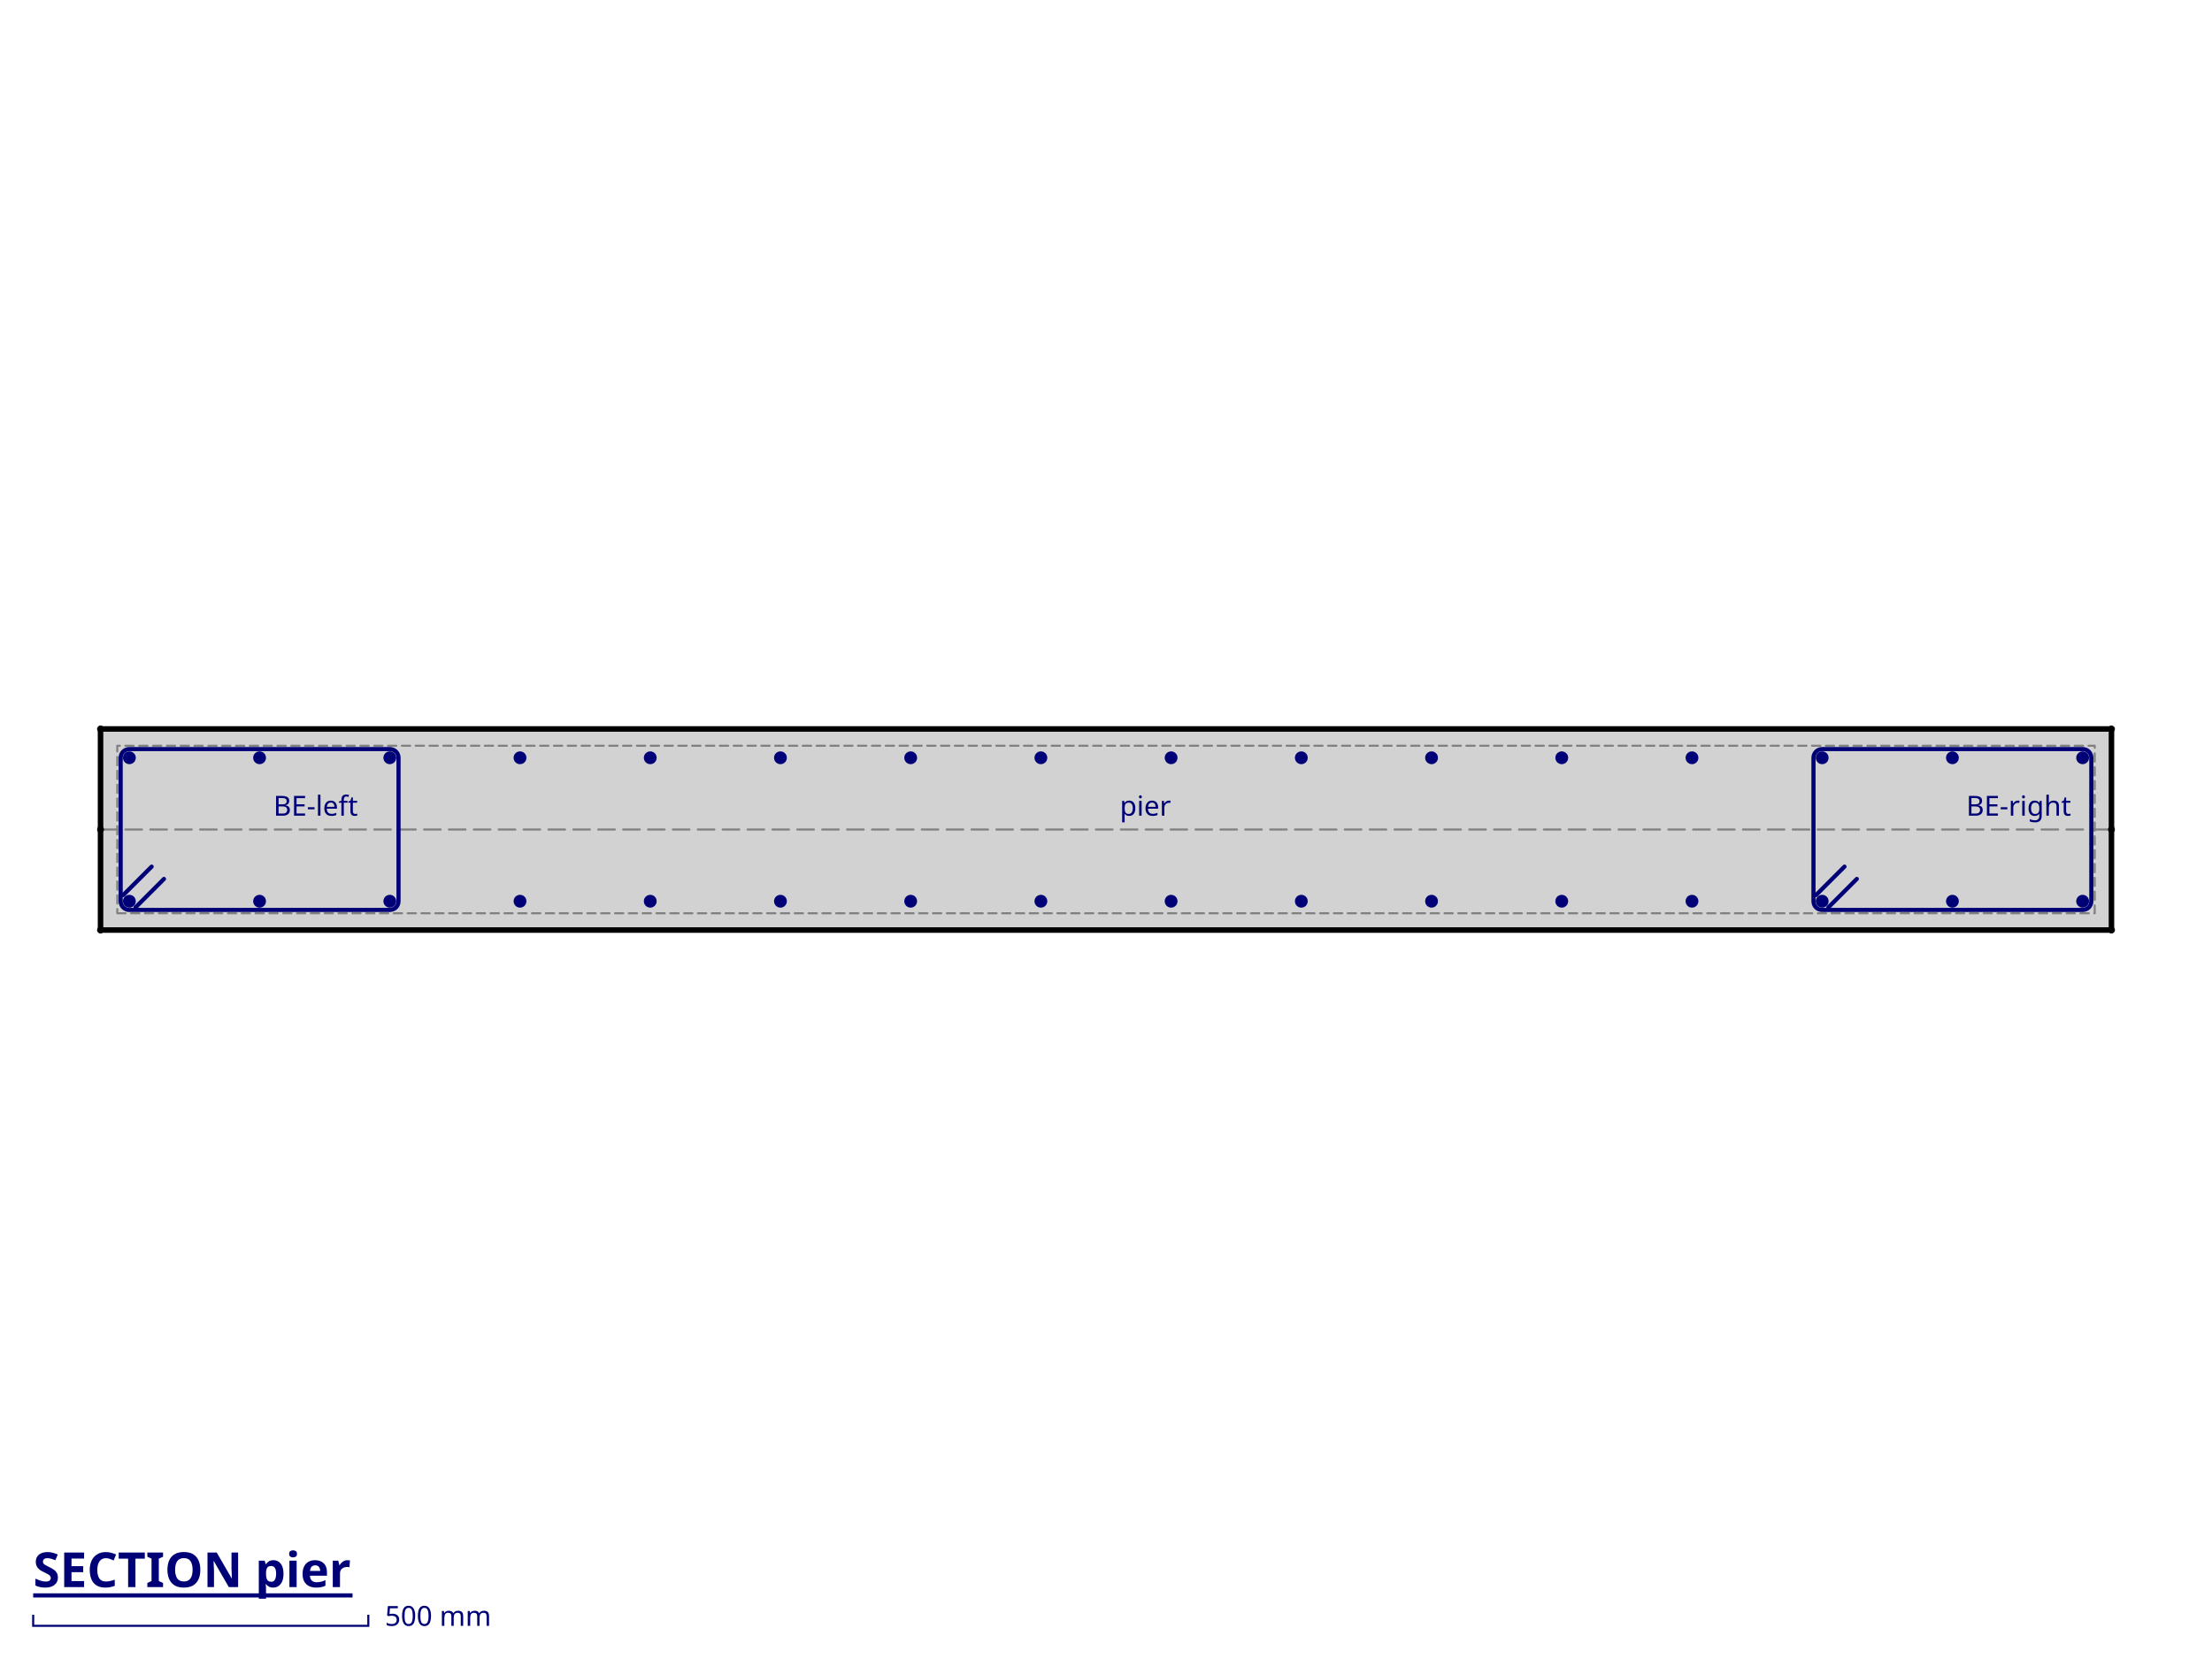
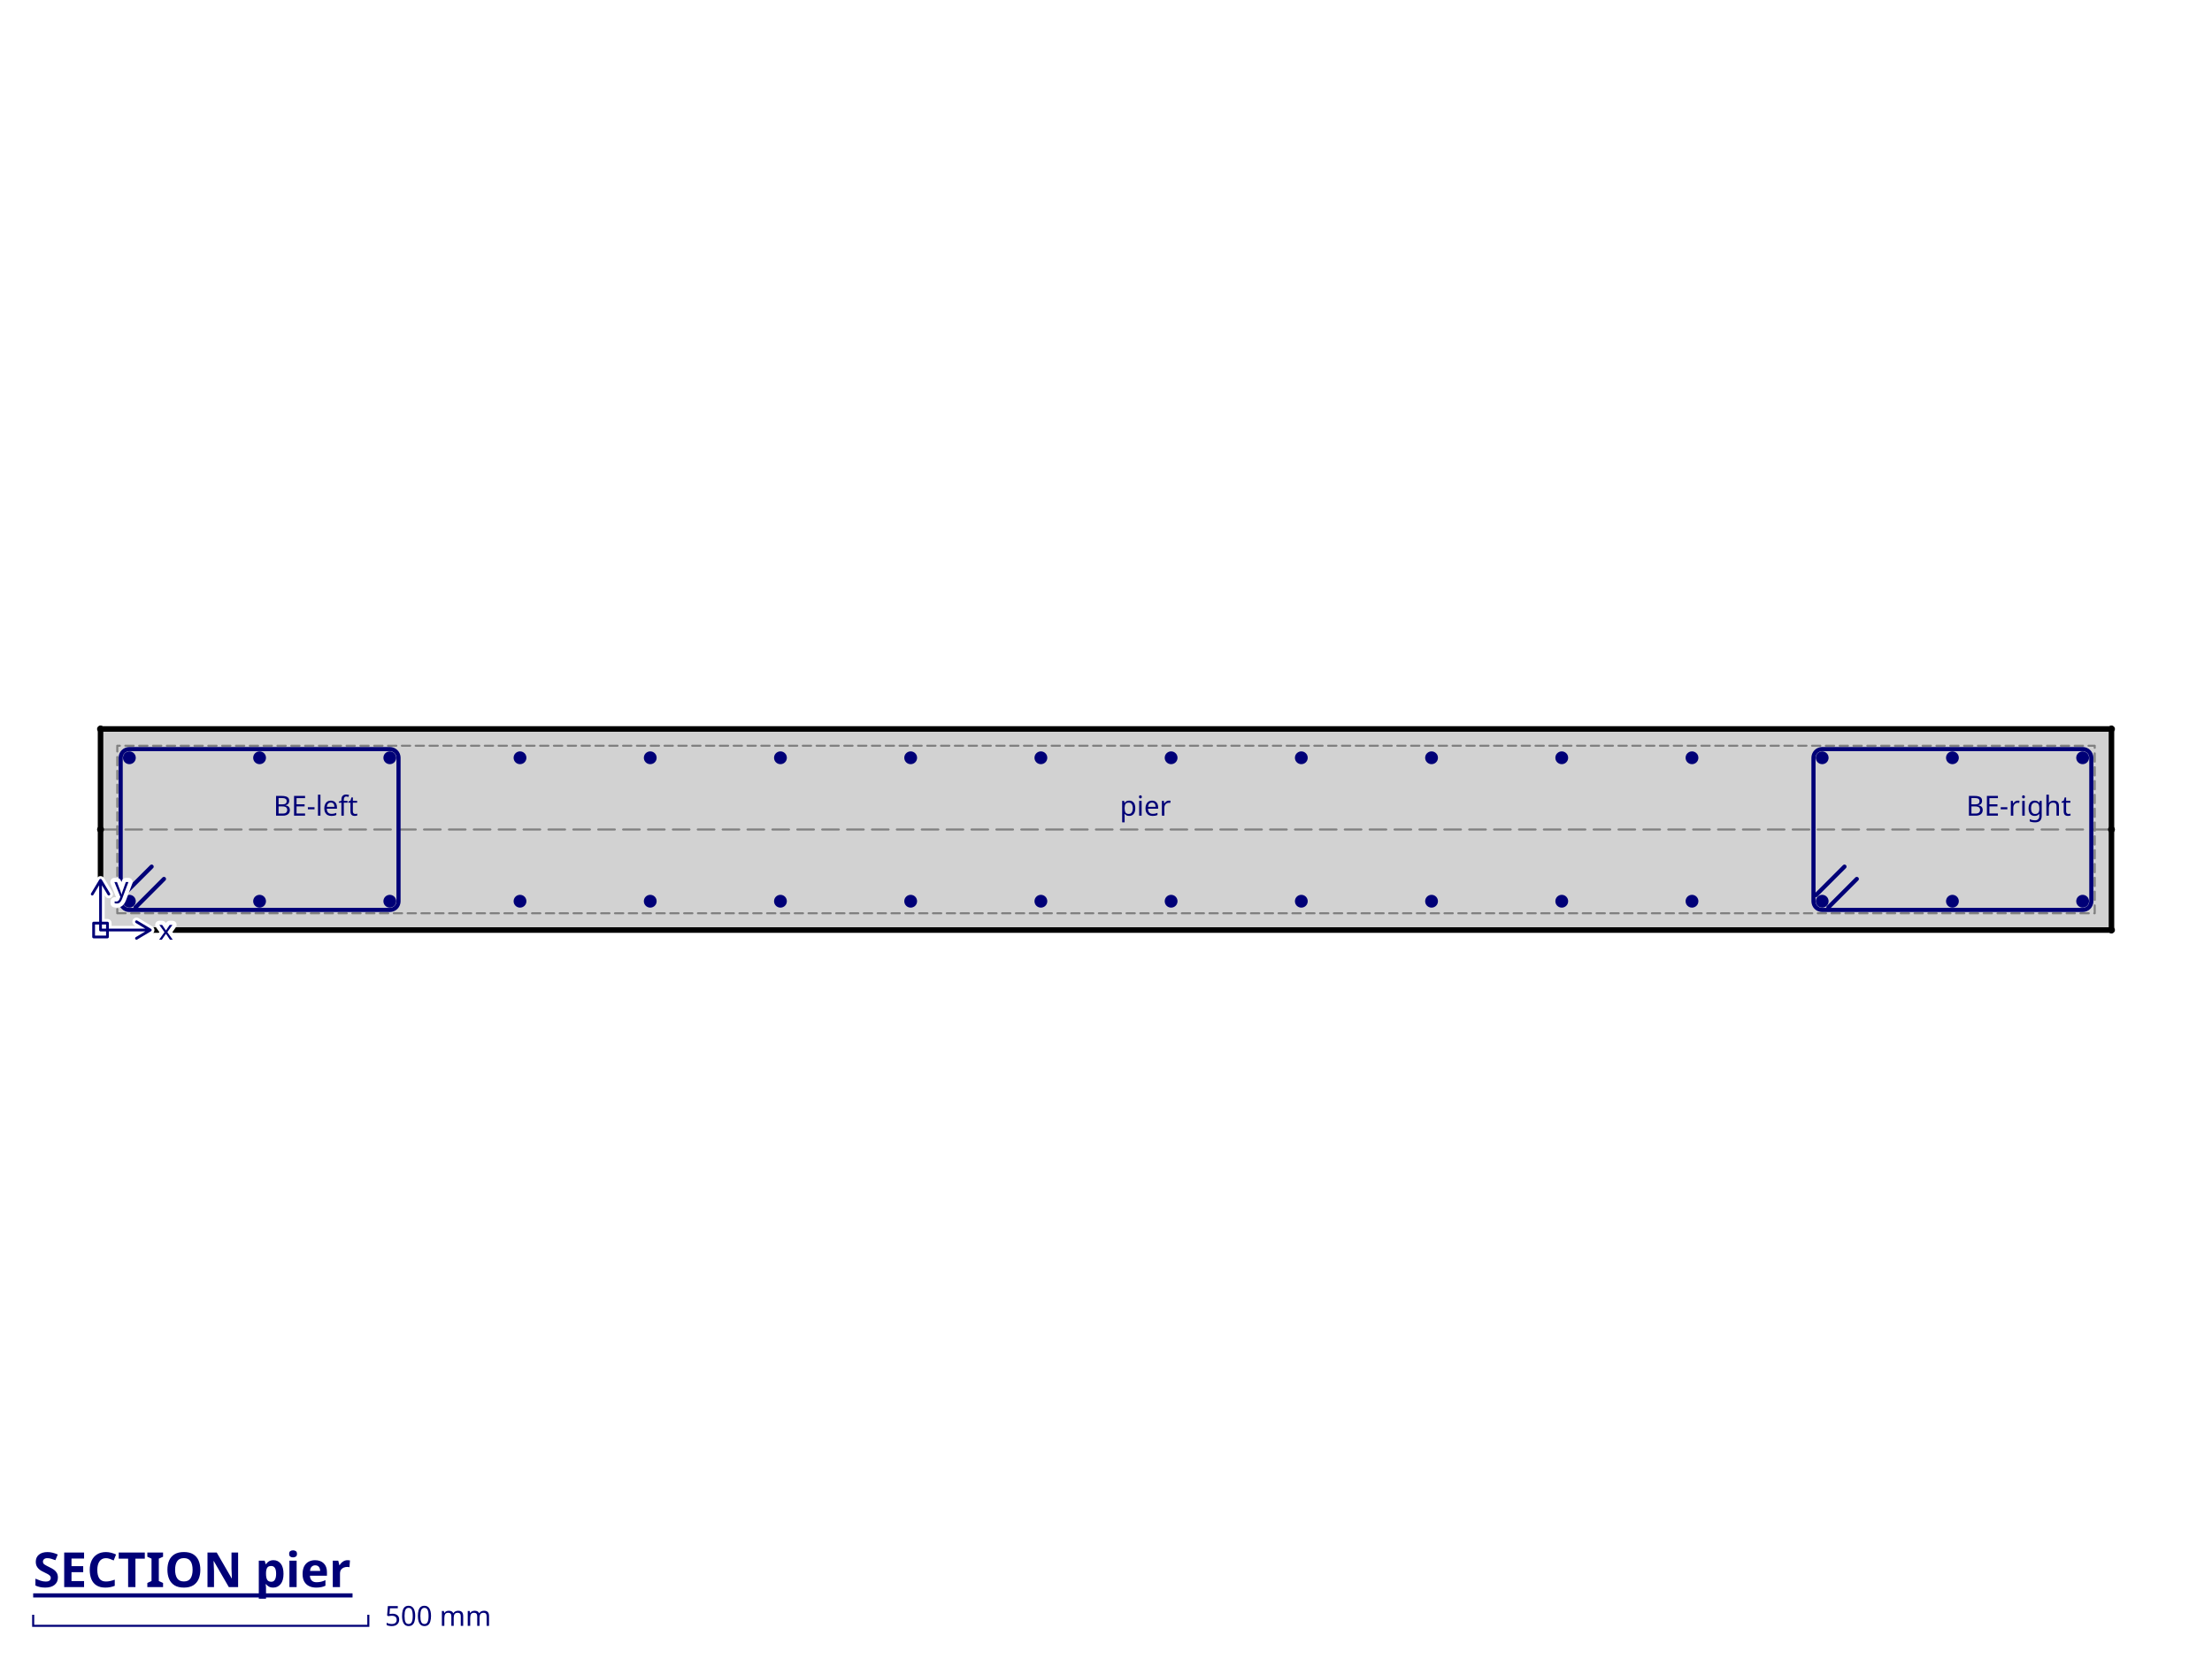
<svg xmlns="http://www.w3.org/2000/svg" width="800" height="600" viewBox="0 0 800 600" data-view="top">
  <rect width="800" height="600" fill="#ffffff" />
  <g class="faces" fill="none" stroke="#000000" stroke-width="1" stroke-linecap="round" stroke-linejoin="round">
</g>
  <g class="concrete" fill="#d2d2d2" stroke="#000000" stroke-width="2" stroke-linecap="round" stroke-linejoin="round">
    <g data-id="5">
      <path d="M36.36 336.36 L763.64 336.36 L763.64 263.64 L36.36 263.64 Z" />
    </g>
  </g>
  <g class="cover" fill="none" stroke="#808080" stroke-width="0.75" stroke-linecap="round" stroke-linejoin="round" stroke-dasharray="3 2">
    <g data-id="9">
      <path d="M42.42 330.3 L757.58 330.3 L757.58 269.7 L42.42 269.7 Z" />
    </g>
  </g>
  <g class="leg" fill="none" stroke="#808080" stroke-width="0.75" stroke-linecap="round" stroke-linejoin="round" stroke-dasharray="6 3">
    <g data-id="8">
      <path d="M36.36 300 L763.64 300" />
    </g>
  </g>
  <g class="hoop" fill="none" stroke="#000077" stroke-width="1.5" stroke-linecap="round" stroke-linejoin="round">
    <g data-id="74">
      <path d="M43.64 325.94 L43.7 326.55 L43.88 327.15 L44.17 327.69 L44.56 328.17 L45.04 328.56 L45.58 328.85 L46.17 329.03 L46.79 329.09 L140.98 329.09 L141.59 329.03 L142.18 328.85 L142.73 328.56 L143.21 328.17 L143.6 327.69 L143.89 327.15 L144.07 326.55 L144.13 325.94 L144.13 274.06 L144.07 273.45 L143.89 272.85 L143.6 272.31 L143.21 271.83 L142.73 271.44 L142.18 271.15 L141.59 270.97 L140.98 270.91 L46.79 270.91 L46.17 270.97 L45.58 271.15 L45.04 271.44 L44.56 271.83 L44.17 272.31 L43.88 272.85 L43.7 273.45 L43.64 274.06 Z" />
      <path d="M49.02 328.17 L59.3 317.88" />
      <path d="M44.56 323.71 L54.84 313.43" />
    </g>
    <g data-id="75">
      <path d="M655.87 325.94 L655.93 326.55 L656.11 327.15 L656.4 327.69 L656.79 328.17 L657.27 328.56 L657.82 328.85 L658.41 329.03 L659.02 329.09 L753.21 329.09 L753.83 329.03 L754.42 328.85 L754.96 328.56 L755.44 328.17 L755.83 327.69 L756.12 327.15 L756.3 326.55 L756.36 325.94 L756.36 274.06 L756.3 273.45 L756.12 272.85 L755.83 272.31 L755.44 271.83 L754.96 271.44 L754.42 271.15 L753.83 270.97 L753.21 270.91 L659.02 270.91 L658.41 270.97 L657.82 271.15 L657.27 271.44 L656.79 271.83 L656.4 272.31 L656.11 272.85 L655.93 273.45 L655.87 274.06 Z" />
      <path d="M661.25 328.17 L671.54 317.88" />
      <path d="M656.79 323.71 L667.08 313.43" />
    </g>
  </g>
  <g class="bar" fill="#000077" stroke="#000077" stroke-width="0.75" stroke-linecap="round" stroke-linejoin="round">
    <g data-id="11">
      <circle cx="46.79" cy="325.94" r="1.94" />
    </g>
    <g data-id="13">
      <circle cx="93.88" cy="325.94" r="1.94" />
    </g>
    <g data-id="15">
      <circle cx="140.98" cy="325.94" r="1.94" />
    </g>
    <g data-id="17">
      <circle cx="188.07" cy="325.94" r="1.94" />
    </g>
    <g data-id="19">
      <circle cx="235.17" cy="325.94" r="1.94" />
    </g>
    <g data-id="21">
      <circle cx="282.26" cy="325.94" r="1.94" />
    </g>
    <g data-id="23">
      <circle cx="329.36" cy="325.94" r="1.94" />
    </g>
    <g data-id="25">
      <circle cx="376.45" cy="325.94" r="1.94" />
    </g>
    <g data-id="27">
      <circle cx="423.55" cy="325.94" r="1.94" />
    </g>
    <g data-id="29">
      <circle cx="470.64" cy="325.94" r="1.94" />
    </g>
    <g data-id="31">
      <circle cx="517.74" cy="325.94" r="1.94" />
    </g>
    <g data-id="33">
      <circle cx="564.83" cy="325.94" r="1.94" />
    </g>
    <g data-id="35">
      <circle cx="611.93" cy="325.94" r="1.94" />
    </g>
    <g data-id="37">
      <circle cx="659.02" cy="325.94" r="1.94" />
    </g>
    <g data-id="39">
      <circle cx="706.12" cy="325.94" r="1.94" />
    </g>
    <g data-id="41">
      <circle cx="753.21" cy="325.94" r="1.94" />
    </g>
    <g data-id="43">
      <circle cx="753.21" cy="274.06" r="1.94" />
    </g>
    <g data-id="45">
      <circle cx="706.12" cy="274.06" r="1.94" />
    </g>
    <g data-id="47">
      <circle cx="659.02" cy="274.06" r="1.94" />
    </g>
    <g data-id="49">
      <circle cx="611.93" cy="274.06" r="1.94" />
    </g>
    <g data-id="51">
      <circle cx="564.83" cy="274.06" r="1.94" />
    </g>
    <g data-id="53">
      <circle cx="517.74" cy="274.06" r="1.94" />
    </g>
    <g data-id="55">
      <circle cx="470.64" cy="274.06" r="1.94" />
    </g>
    <g data-id="57">
      <circle cx="423.55" cy="274.06" r="1.94" />
    </g>
    <g data-id="59">
      <circle cx="376.45" cy="274.06" r="1.94" />
    </g>
    <g data-id="61">
      <circle cx="329.36" cy="274.06" r="1.94" />
    </g>
    <g data-id="63">
      <circle cx="282.26" cy="274.06" r="1.94" />
    </g>
    <g data-id="65">
      <circle cx="235.17" cy="274.06" r="1.94" />
    </g>
    <g data-id="67">
      <circle cx="188.07" cy="274.06" r="1.94" />
    </g>
    <g data-id="69">
      <circle cx="140.98" cy="274.06" r="1.94" />
    </g>
    <g data-id="71">
      <circle cx="93.88" cy="274.06" r="1.94" />
    </g>
    <g data-id="73">
      <circle cx="46.79" cy="274.06" r="1.94" />
    </g>
  </g>
  <g class="edges" fill="none" stroke="#000000" stroke-width="1.5" stroke-linecap="round" stroke-linejoin="round">
</g>
  <g class="points" fill="#000000">
    <g data-id="1">
      <circle cx="36.36" cy="336.36" r="1.25" fill="#000000" stroke="none" />
    </g>
    <g data-id="2">
      <circle cx="763.64" cy="336.36" r="1.25" fill="#000000" stroke="none" />
    </g>
    <g data-id="3">
      <circle cx="763.64" cy="263.64" r="1.25" fill="#000000" stroke="none" />
    </g>
    <g data-id="4">
      <circle cx="36.36" cy="263.64" r="1.25" fill="#000000" stroke="none" />
    </g>
    <g data-id="6">
      <circle cx="36.36" cy="300" r="1.25" fill="#000000" stroke="none" />
    </g>
    <g data-id="7">
      <circle cx="763.64" cy="300" r="1.25" fill="#000000" stroke="none" />
    </g>
  </g>
+   <g class="axes" fill="none" stroke-linecap="round" stroke-linejoin="round">
+     <path d="M33.86 333.86 h5 v5 h-5 Z M36.36 336.36 L54.36 336.36 M49.36 333.36 L54.36 336.36 L49.36 339.36 M36.36 336.36 L36.36 318.36 M33.36 323.36 L36.36 318.36 L39.36 323.36" stroke="#ffffff" stroke-width="3" />
+     <path d="M33.86 333.86 h5 v5 h-5 Z M36.36 336.36 L54.36 336.36 M49.36 333.36 L54.36 336.36 L49.36 339.36 M36.36 336.36 L36.36 318.36 M33.36 323.36 L36.36 318.36 L39.36 323.36" stroke="#000077" stroke-width="1" />
+     <text x="57.36" y="339.86" font-family="Arial Narrow, Archivo Narrow, sans-serif" font-size="10" fill="#000077" stroke="#ffffff" stroke-width="3" paint-order="stroke">x</text>
+     <text x="41.36" y="324.36" font-family="Arial Narrow, Archivo Narrow, sans-serif" font-size="10" fill="#000077" stroke="#ffffff" stroke-width="3" paint-order="stroke">y</text>
+   </g>
  <g class="text" font-family="Arial Narrow, Archivo Narrow, sans-serif" font-size="10" fill="#000077">
    <text x="405" y="295" data-for="5">pier</text>
    <text x="98.88" y="295" data-for="74">BE-left</text>
    <text x="711.12" y="295" data-for="75">BE-right</text>
  </g>
  <g class="legend" font-family="Arial Narrow, Archivo Narrow, sans-serif" font-size="10" fill="#000077" stroke="#000077" stroke-width="0.75">
    <path d="M12 584 L12 588 L133.21 588 L133.21 584" fill="none" />
    <text x="139.21" y="588" stroke="none">500 mm</text>
    <text class="view-title" x="12" y="574" stroke="none" font-family="Bahnschrift SemiBold Condensed, Bahnschrift, Saira SemiCondensed, Archivo Narrow, sans-serif" font-size="17.5" font-weight="600" data-view="top">SECTION pier</text>
    <path class="view-title-rule" d="M12 577 L127.5 577" fill="none" stroke-width="1.5" />
  </g>
</svg>
